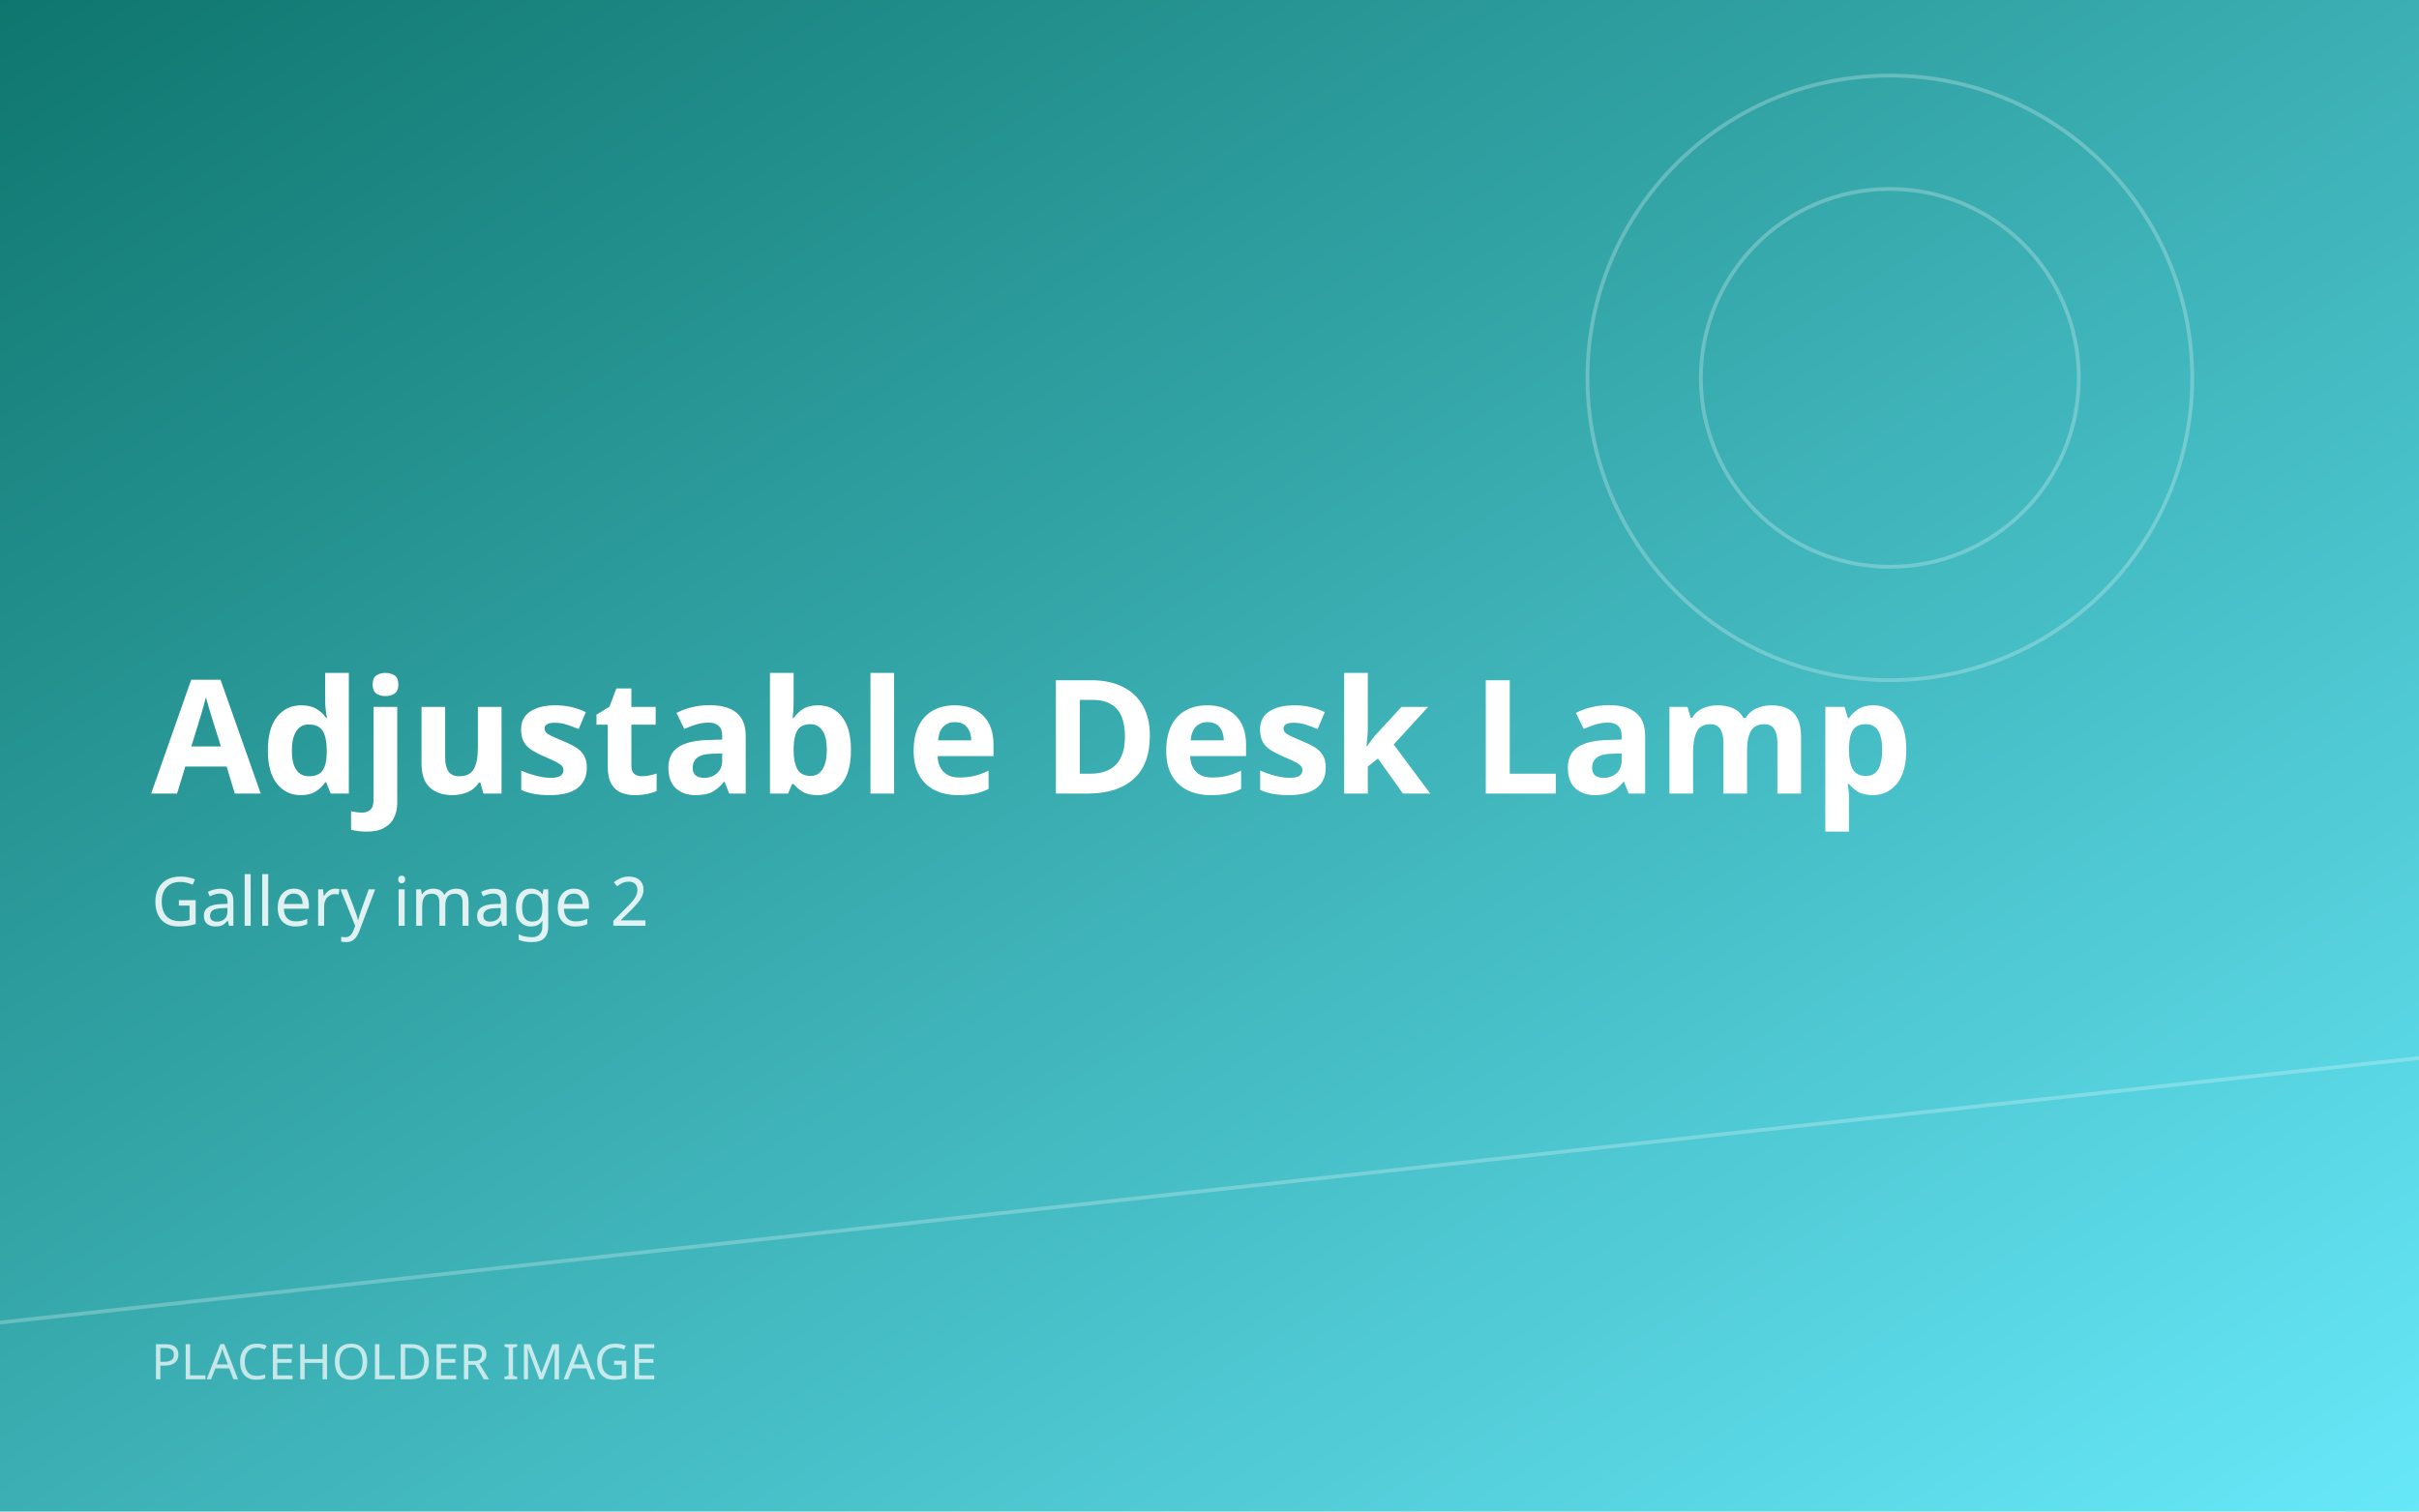
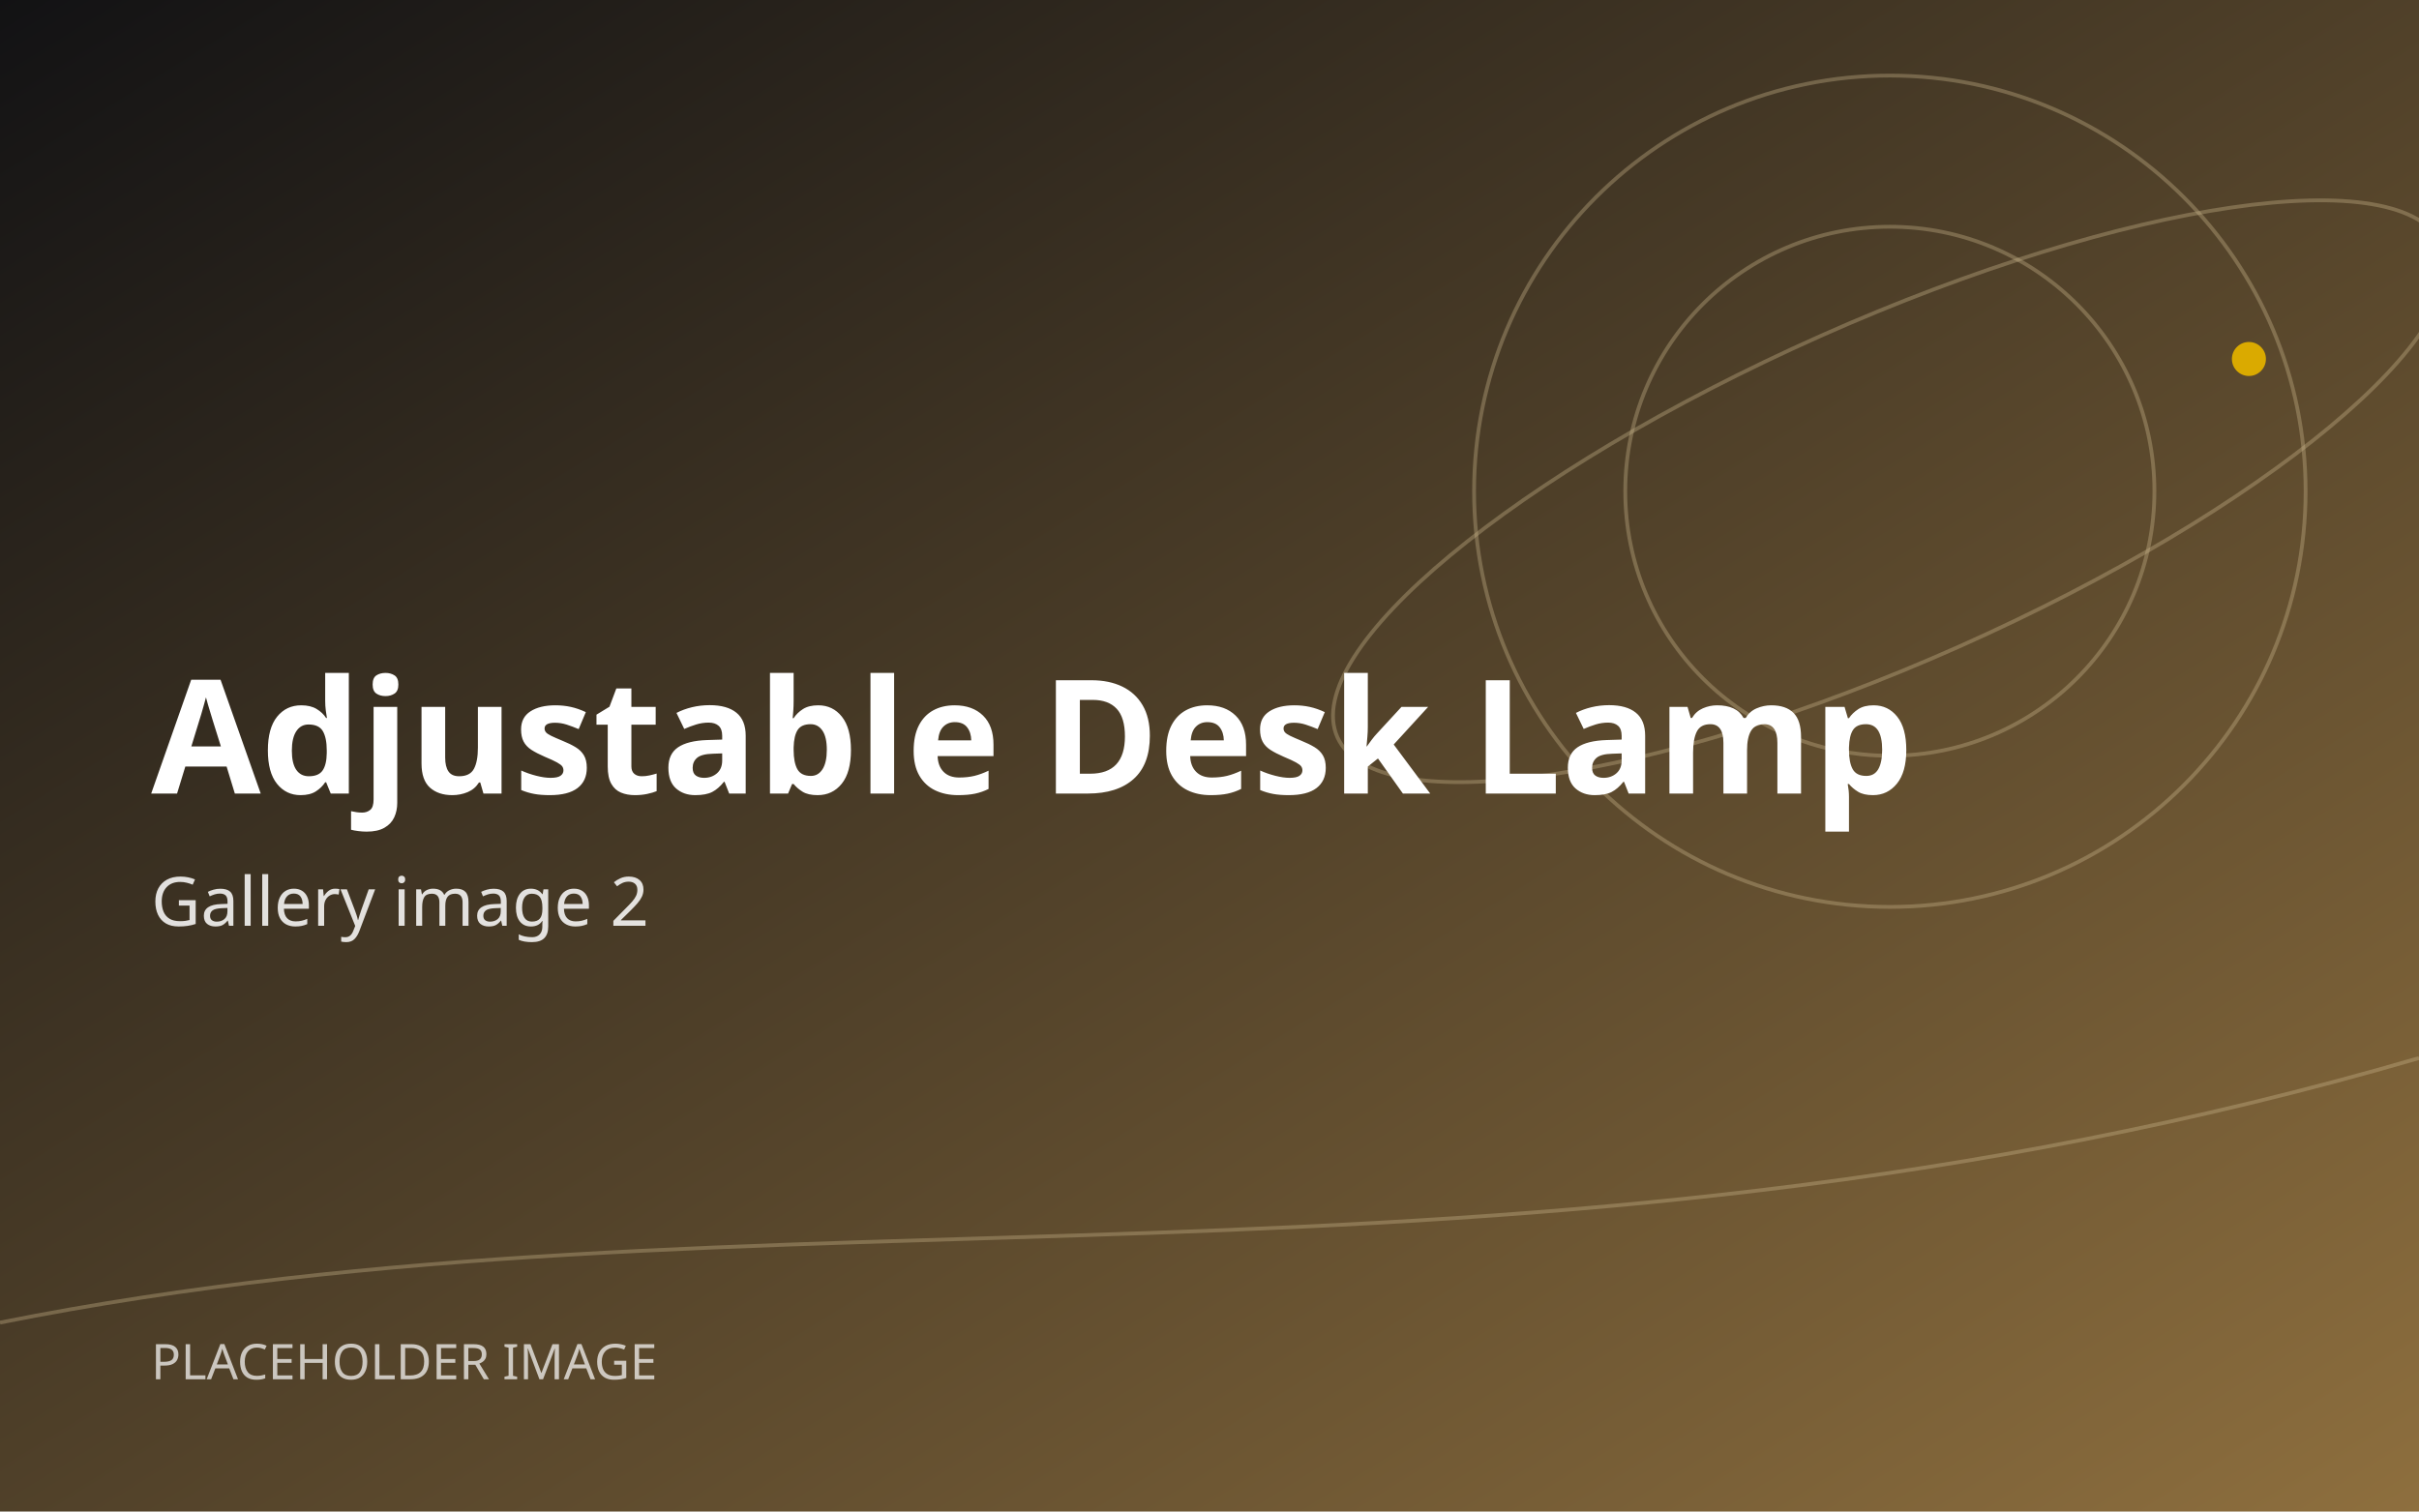
<svg xmlns="http://www.w3.org/2000/svg" viewBox="0 0 1280 800" width="1280" height="800">
  <defs>
    <linearGradient id="g" x1="0" y1="0" x2="1" y2="1">
-       <stop offset="0" stop-color="#0f766e" />
-       <stop offset="1" stop-color="#67e8f9" />
+       <stop offset="0" stop-color="#121214" />
+       <stop offset="1" stop-color="#8e6f3e" />
    </linearGradient>
  </defs>
  <rect width="1280" height="800" fill="url(#g)" />
-   <g fill="none" stroke="#fff" stroke-opacity=".25" stroke-width="2">
-     <circle cx="1000" cy="200" r="160" />
-     <circle cx="1000" cy="200" r="100" />
-     <path d="M0 700 L1280 560" />
+   <g fill="none" stroke="#cfb991" stroke-opacity=".35" stroke-width="2">
+     <circle cx="1000" cy="260" r="220" />
+     <circle cx="1000" cy="260" r="140" />
+     <ellipse cx="1000" cy="260" rx="320" ry="90" transform="rotate(-24 1000 260)" />
+     <path d="M0 700 C 400 620 800 700 1280 560" />
  </g>
+   <circle cx="1190" cy="190" r="9" fill="#daaa00" />
  <text x="80" y="420" font-family="system-ui,sans-serif" font-size="84" font-weight="800" fill="#fff">Adjustable Desk Lamp</text>
  <text x="80" y="490" font-family="system-ui,sans-serif" font-size="36" fill="#fff" fill-opacity=".85">Gallery image 2</text>
  <text x="80" y="730" font-family="system-ui,sans-serif" font-size="26" fill="#fff" fill-opacity=".7">PLACEHOLDER IMAGE</text>
</svg>
